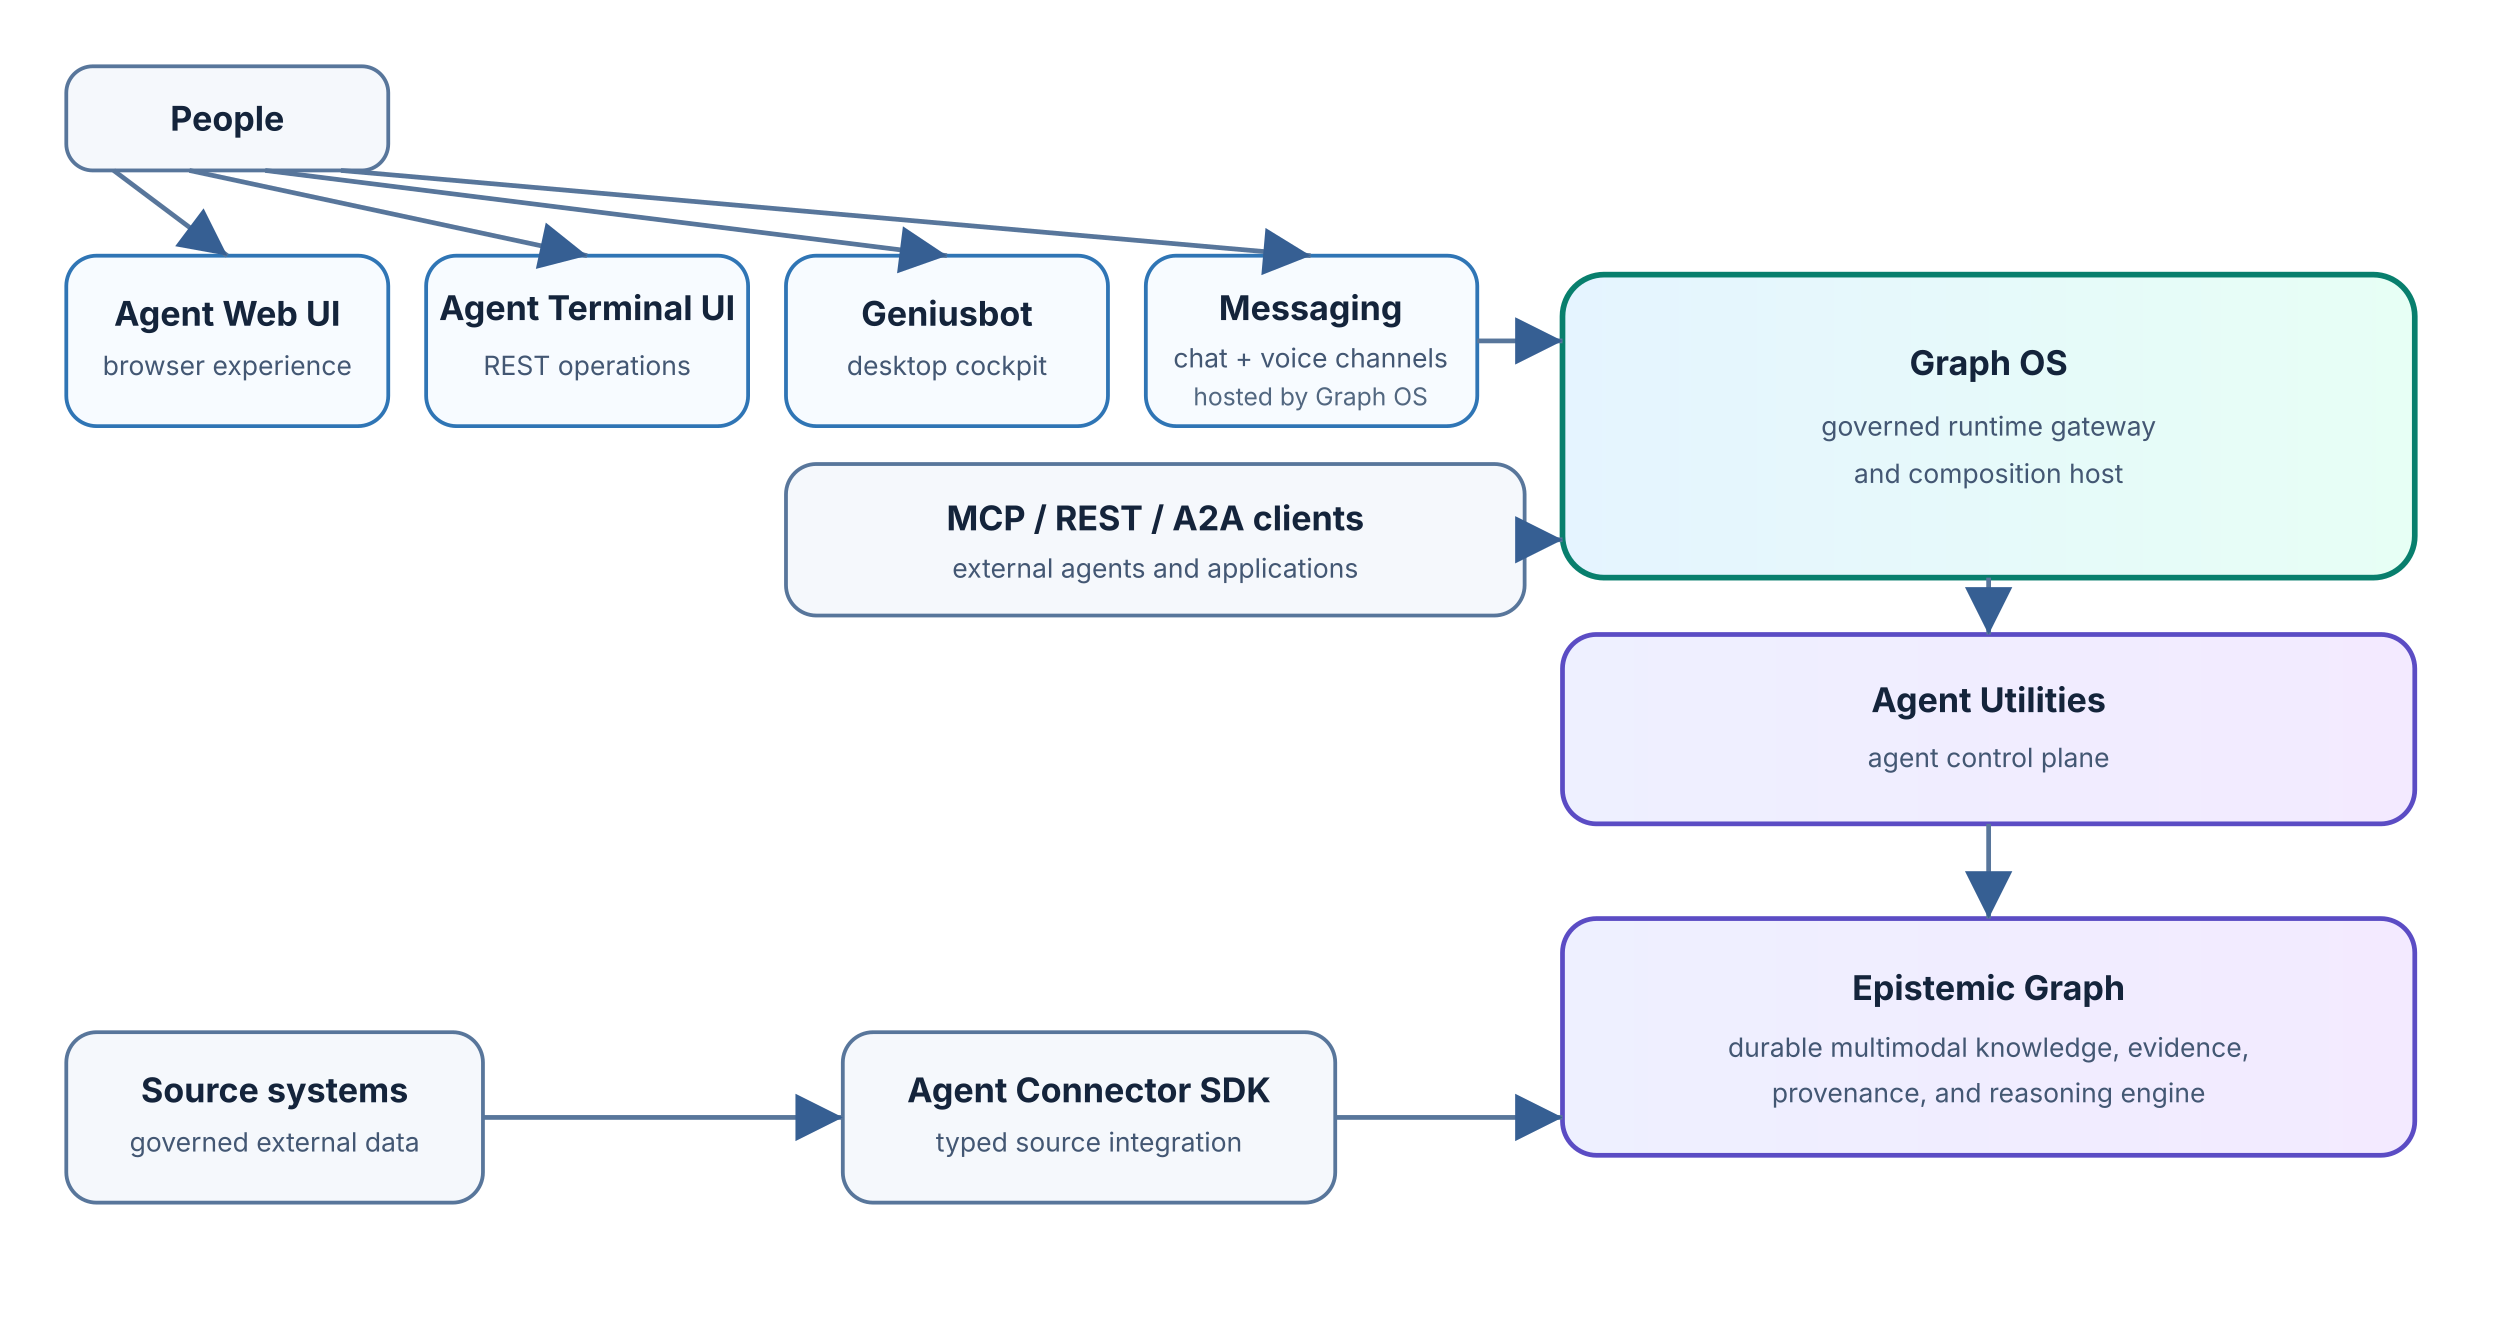
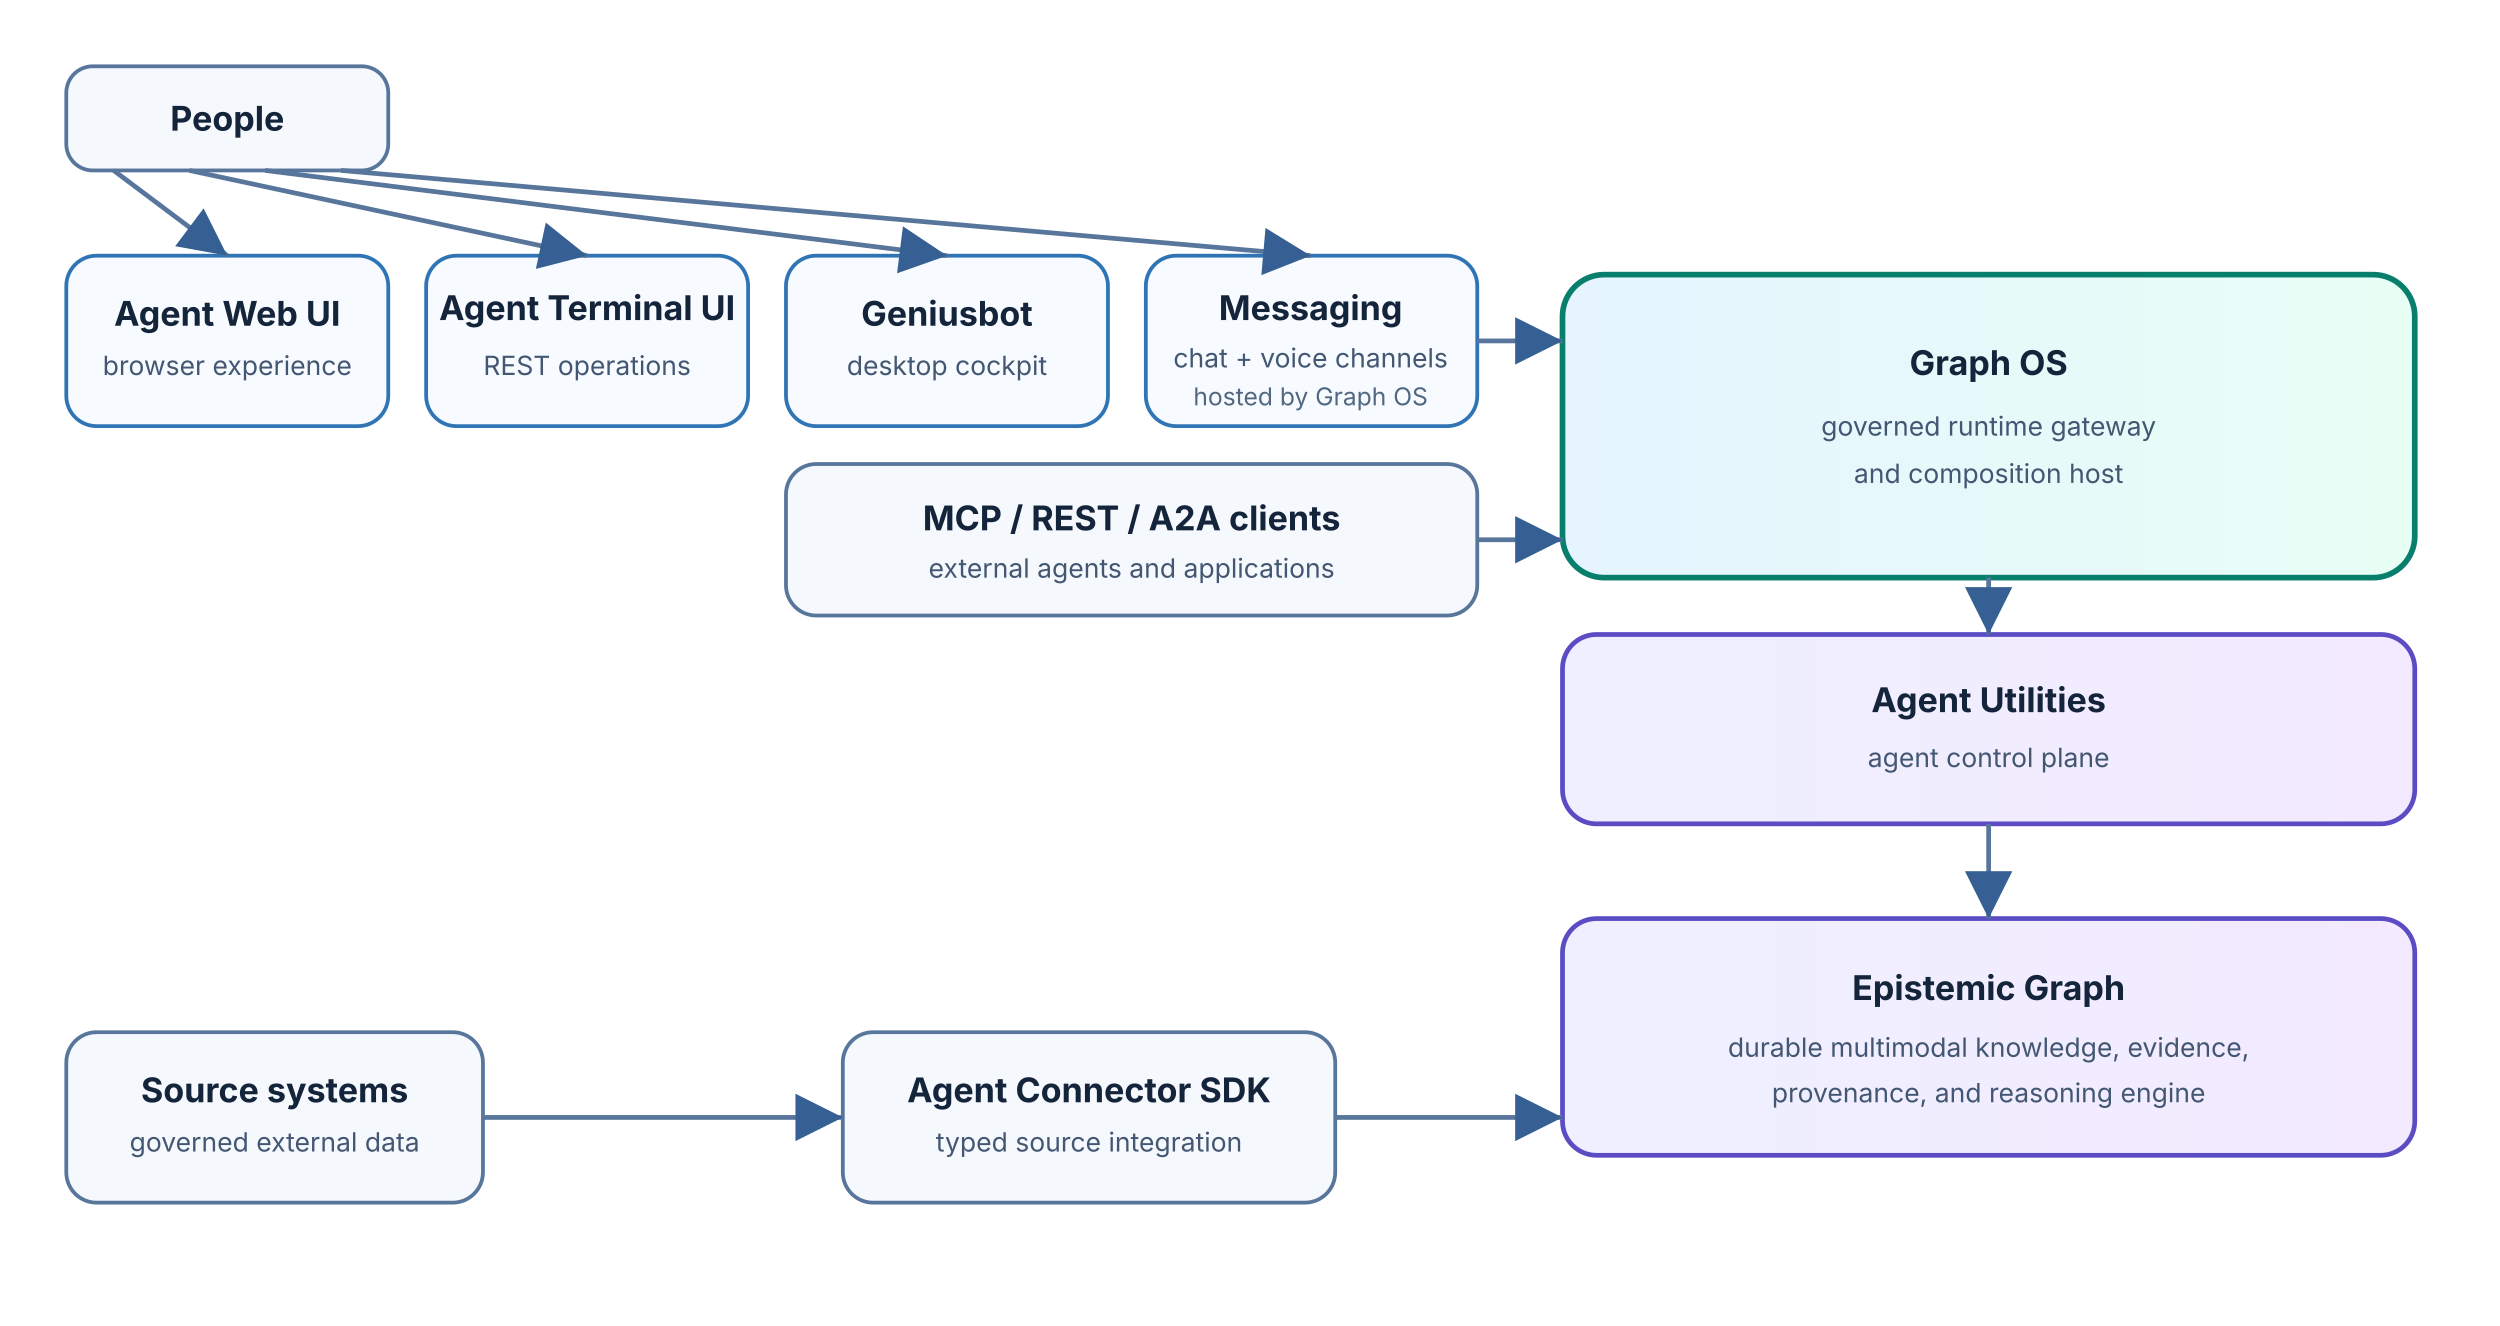
<svg xmlns="http://www.w3.org/2000/svg" viewBox="0 0 1320 700" role="img" aria-labelledby="diagram-title diagram-description">
  <defs>
    <linearGradient id="gateway-light" x1="0" x2="1">
      <stop stop-color="#e5f4ff" />
      <stop offset="1" stop-color="#e7fff5" />
    </linearGradient>
    <linearGradient id="core-light" x1="0" x2="1">
      <stop stop-color="#eef0ff" />
      <stop offset="1" stop-color="#f3eaff" />
    </linearGradient>
    <linearGradient id="gateway-dark" x1="0" x2="1">
      <stop stop-color="#173344" />
      <stop offset="1" stop-color="#153b36" />
    </linearGradient>
    <linearGradient id="core-dark" x1="0" x2="1">
      <stop stop-color="#242c4b" />
      <stop offset="1" stop-color="#332646" />
    </linearGradient>
    <marker id="arrow" markerWidth="10" markerHeight="10" refX="10" refY="5" orient="auto" markerUnits="strokeWidth">
      <path class="arrowhead" d="M0 0 10 5 0 10z" />
    </marker>
    <style>
      .bg{fill:none}.box{fill:#f5f8fc;stroke:#58769b;stroke-width:2}.entry{fill:#f7fbff;stroke:#2f75b5;stroke-width:2}.gateway{fill:url(#gateway-light);stroke:#087f6d;stroke-width:3}.core{fill:url(#core-light);stroke:#5b4cc4;stroke-width:2.5}.label{font:700 18px system-ui,-apple-system,Segoe UI,sans-serif;fill:#14243b;text-anchor:middle}.role{font:14px system-ui,-apple-system,Segoe UI,sans-serif;fill:#435773;text-anchor:middle}.small{font:13px system-ui,-apple-system,Segoe UI,sans-serif;fill:#526780;text-anchor:middle}.arrow,.bus{fill:none;stroke:#58769b;stroke-width:2.5}.arrow{marker-end:url(#arrow)}.arrowhead{fill:#365f93}
      @media (prefers-color-scheme: light){.bg{fill:none}.box{fill:#f5f8fc;stroke:#58769b}.entry{fill:#f7fbff;stroke:#2f75b5}.gateway{fill:url(#gateway-light);stroke:#087f6d}.core{fill:url(#core-light);stroke:#5b4cc4}.label{fill:#14243b}.role{fill:#435773}.small{fill:#526780}.arrow,.bus{stroke:#58769b}.arrowhead{fill:#365f93}}
      @media (prefers-color-scheme: dark){.bg{fill:none}.box{fill:#172338;stroke:#778ca9}.entry{fill:#192b43;stroke:#76aee9}.gateway{fill:url(#gateway-dark);stroke:#63d8b5}.core{fill:url(#core-dark);stroke:#b5a5ff}.label{fill:#f3f7ff}.role{fill:#d1dced}.small{fill:#b7c6dc}.arrow,.bus{stroke:#c2cee2}.arrowhead{fill:#d8e2f1}}
    </style>
  </defs>
  <rect class="bg" width="1320" height="700" rx="24" fill="none" />
  <g>
    <rect class="box" x="35" y="35" width="170" height="55" rx="14" />
    <text class="label" x="120" y="69">People</text>
    <rect class="entry" x="35" y="135" width="170" height="90" rx="16" />
    <text class="label" x="120" y="172">Agent Web UI</text>
    <text class="role" x="120" y="198">browser experience</text>
    <rect class="entry" x="225" y="135" width="170" height="90" rx="16" />
    <text class="label" x="310" y="169">Agent Terminal UI</text>
    <text class="role" x="310" y="198">REST operations</text>
    <rect class="entry" x="415" y="135" width="170" height="90" rx="16" />
    <text class="label" x="500" y="172">Geniusbot</text>
    <text class="role" x="500" y="198">desktop cockpit</text>
    <rect class="entry" x="605" y="135" width="175" height="90" rx="16" />
    <text class="label" x="692" y="169">Messaging</text>
    <text class="role" x="692" y="194">chat + voice channels</text>
    <text class="small" x="692" y="214">hosted by Graph OS</text>
-     <rect class="box" x="415" y="245" width="390" height="80" rx="16" />
-     <text class="label" x="610" y="280">MCP / REST / A2A clients</text>
-     <text class="role" x="610" y="305">external agents and applications</text>
+     <rect class="box" x="415" y="245" width="365" height="80" rx="16" />
+     <text class="label" x="597.5" y="280">MCP / REST / A2A clients</text>
+     <text class="role" x="597.5" y="305">external agents and applications</text>
    <rect class="gateway" x="825" y="145" width="450" height="160" rx="22" />
    <text class="label" x="1050" y="198">Graph OS</text>
    <text class="role" x="1050" y="230">governed runtime gateway</text>
    <text class="role" x="1050" y="255">and composition host</text>
    <rect class="core" x="825" y="335" width="450" height="100" rx="18" />
    <text class="label" x="1050" y="376">Agent Utilities</text>
    <text class="role" x="1050" y="405">agent control plane</text>
    <rect class="core" x="825" y="485" width="450" height="125" rx="18" />
    <text class="label" x="1050" y="528">Epistemic Graph</text>
    <text class="role" x="1050" y="558">durable multimodal knowledge, evidence,</text>
    <text class="role" x="1050" y="582">provenance, and reasoning engine</text>
    <rect class="box" x="35" y="545" width="220" height="90" rx="16" />
    <text class="label" x="145" y="582">Source systems</text>
    <text class="role" x="145" y="608">governed external data</text>
    <rect class="box" x="445" y="545" width="260" height="90" rx="16" />
    <text class="label" x="575" y="582">Agent Connector SDK</text>
    <text class="role" x="575" y="608">typed source integration</text>
  </g>
  <g class="connections">
    <path class="arrow" d="M60 90L120 135" />
    <path class="arrow" d="M100 90L310 135" />
    <path class="arrow" d="M140 90L500 135" />
    <path class="arrow" d="M180 90L692 135" />
    <path class="arrow" d="M780 180H825" />
-     <path class="arrow" d="M805 285H825" />
+     <path class="arrow" d="M780 285H825" />
    <path class="arrow" d="M1050 305V335" />
    <path class="arrow" d="M1050 435V485" />
    <path class="arrow" d="M255 590H445" />
    <path class="arrow" d="M705 590H825" />
  </g>
</svg>
